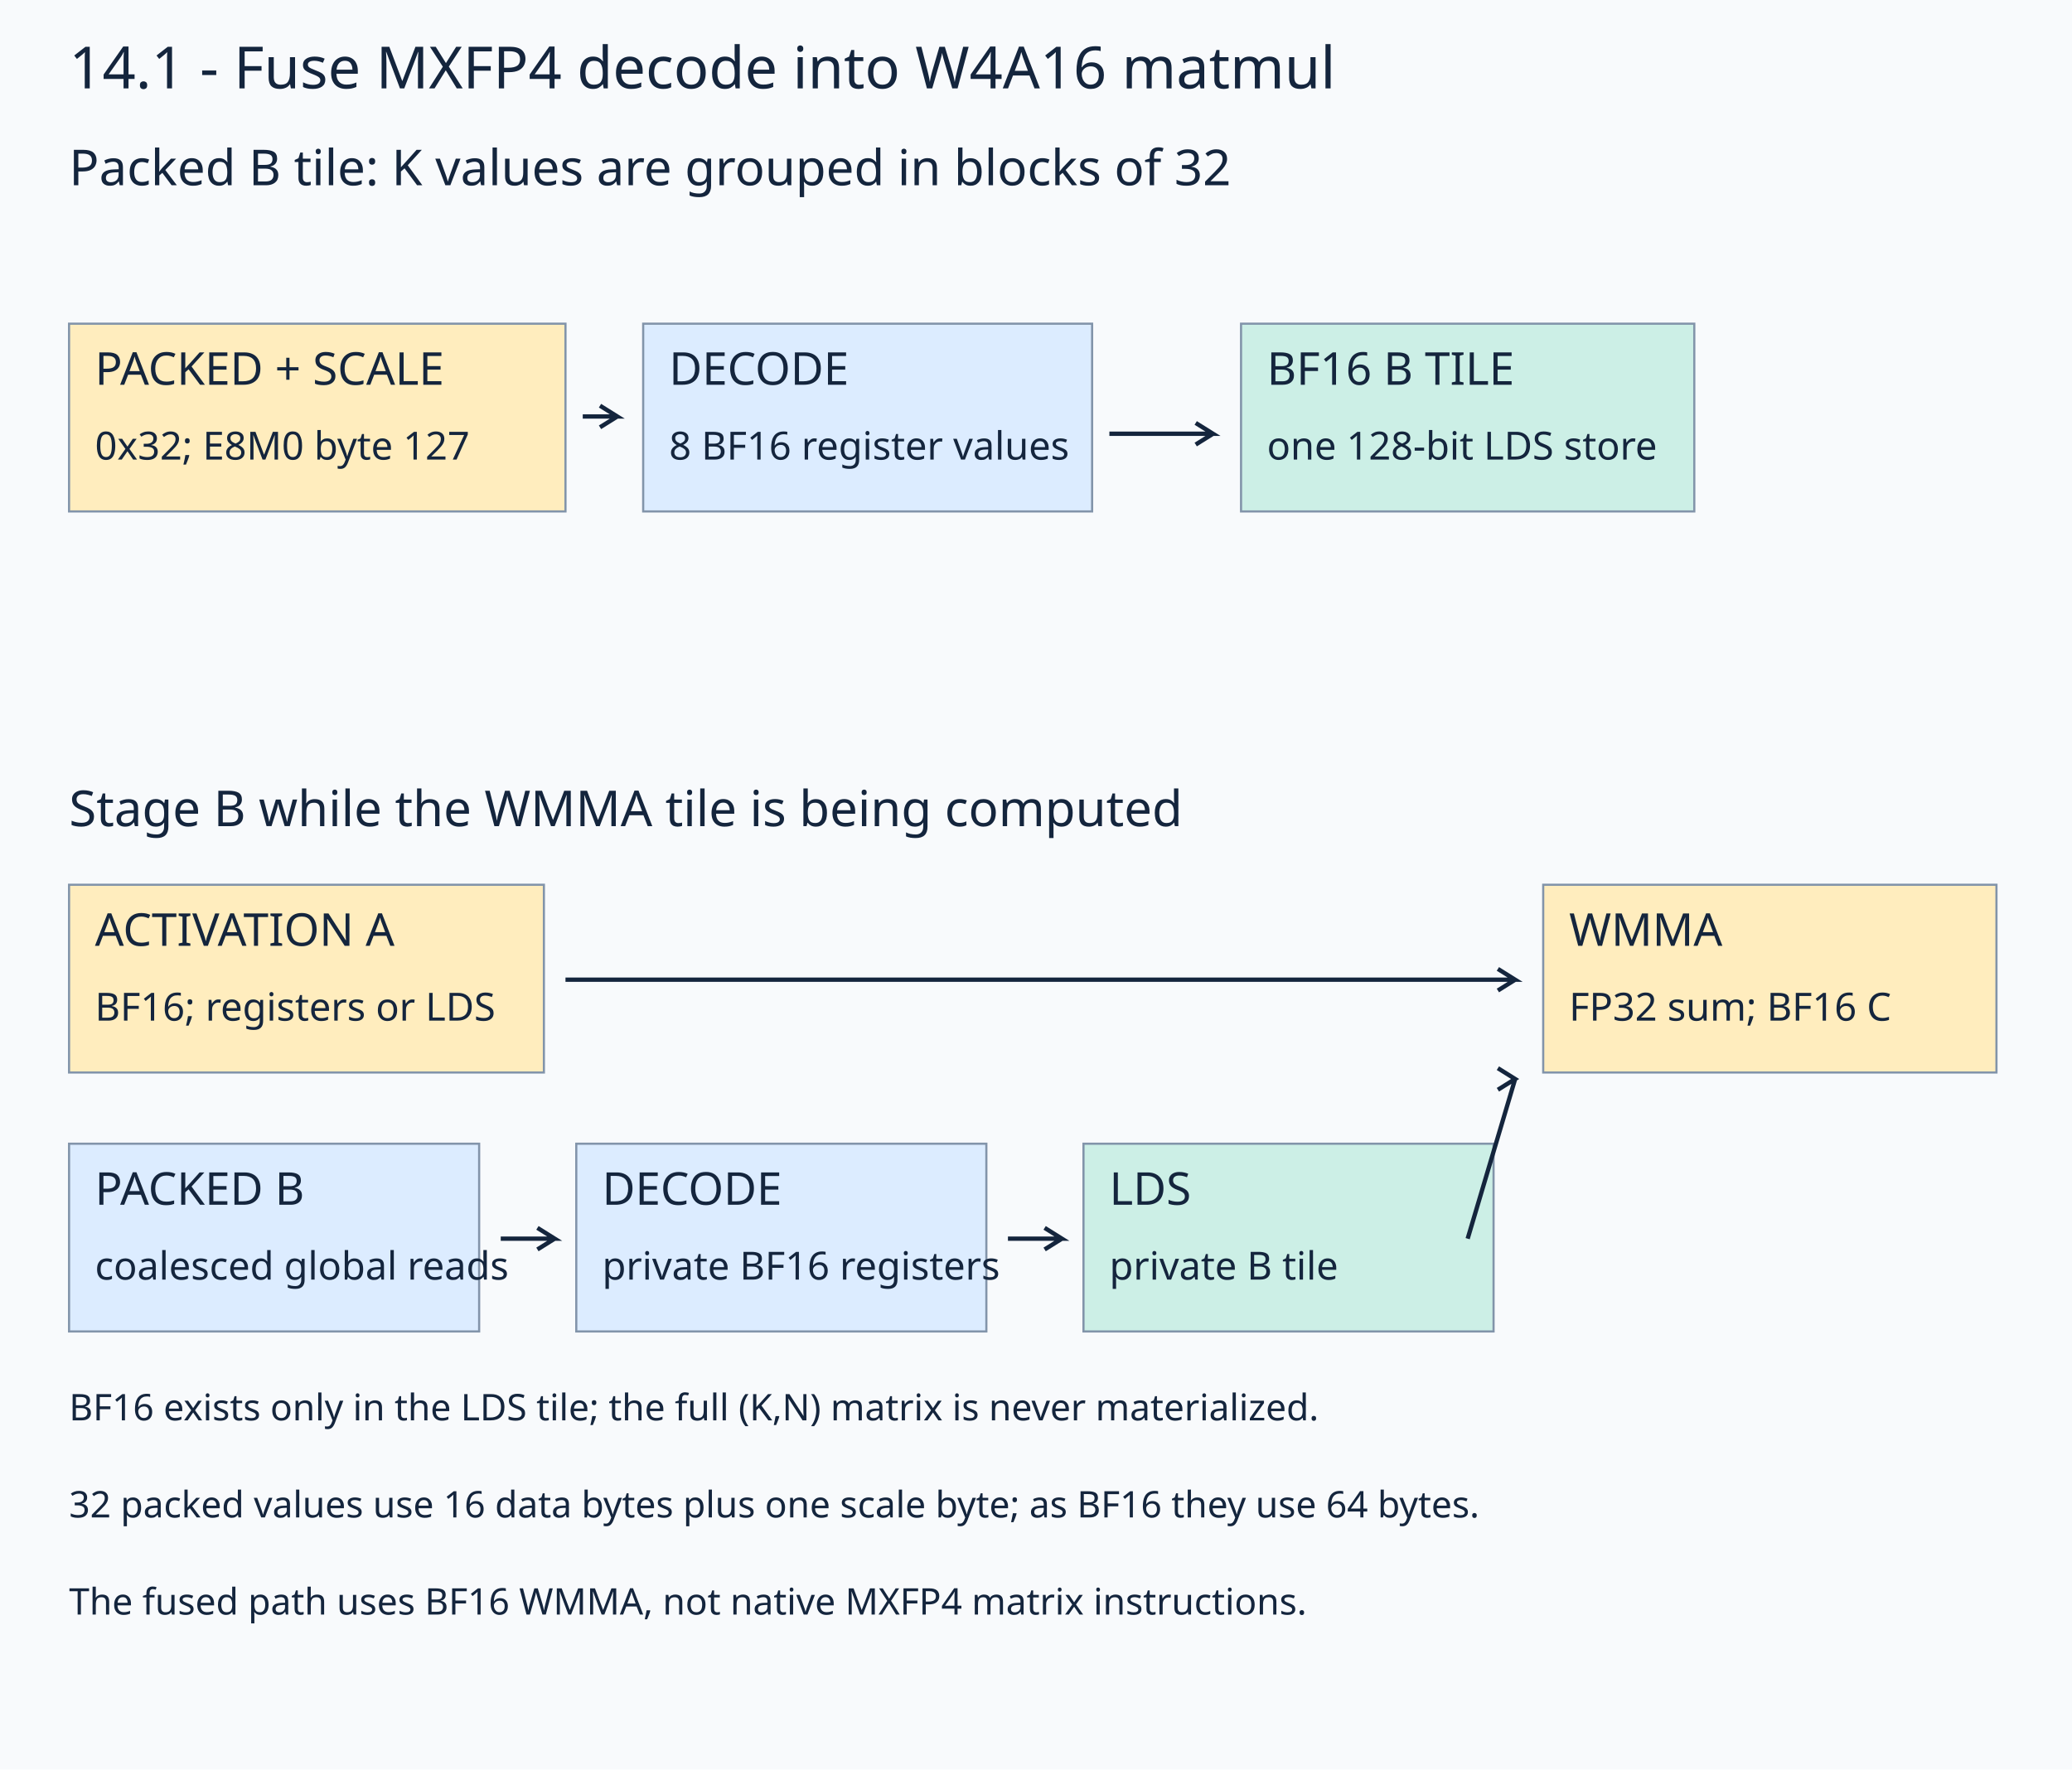
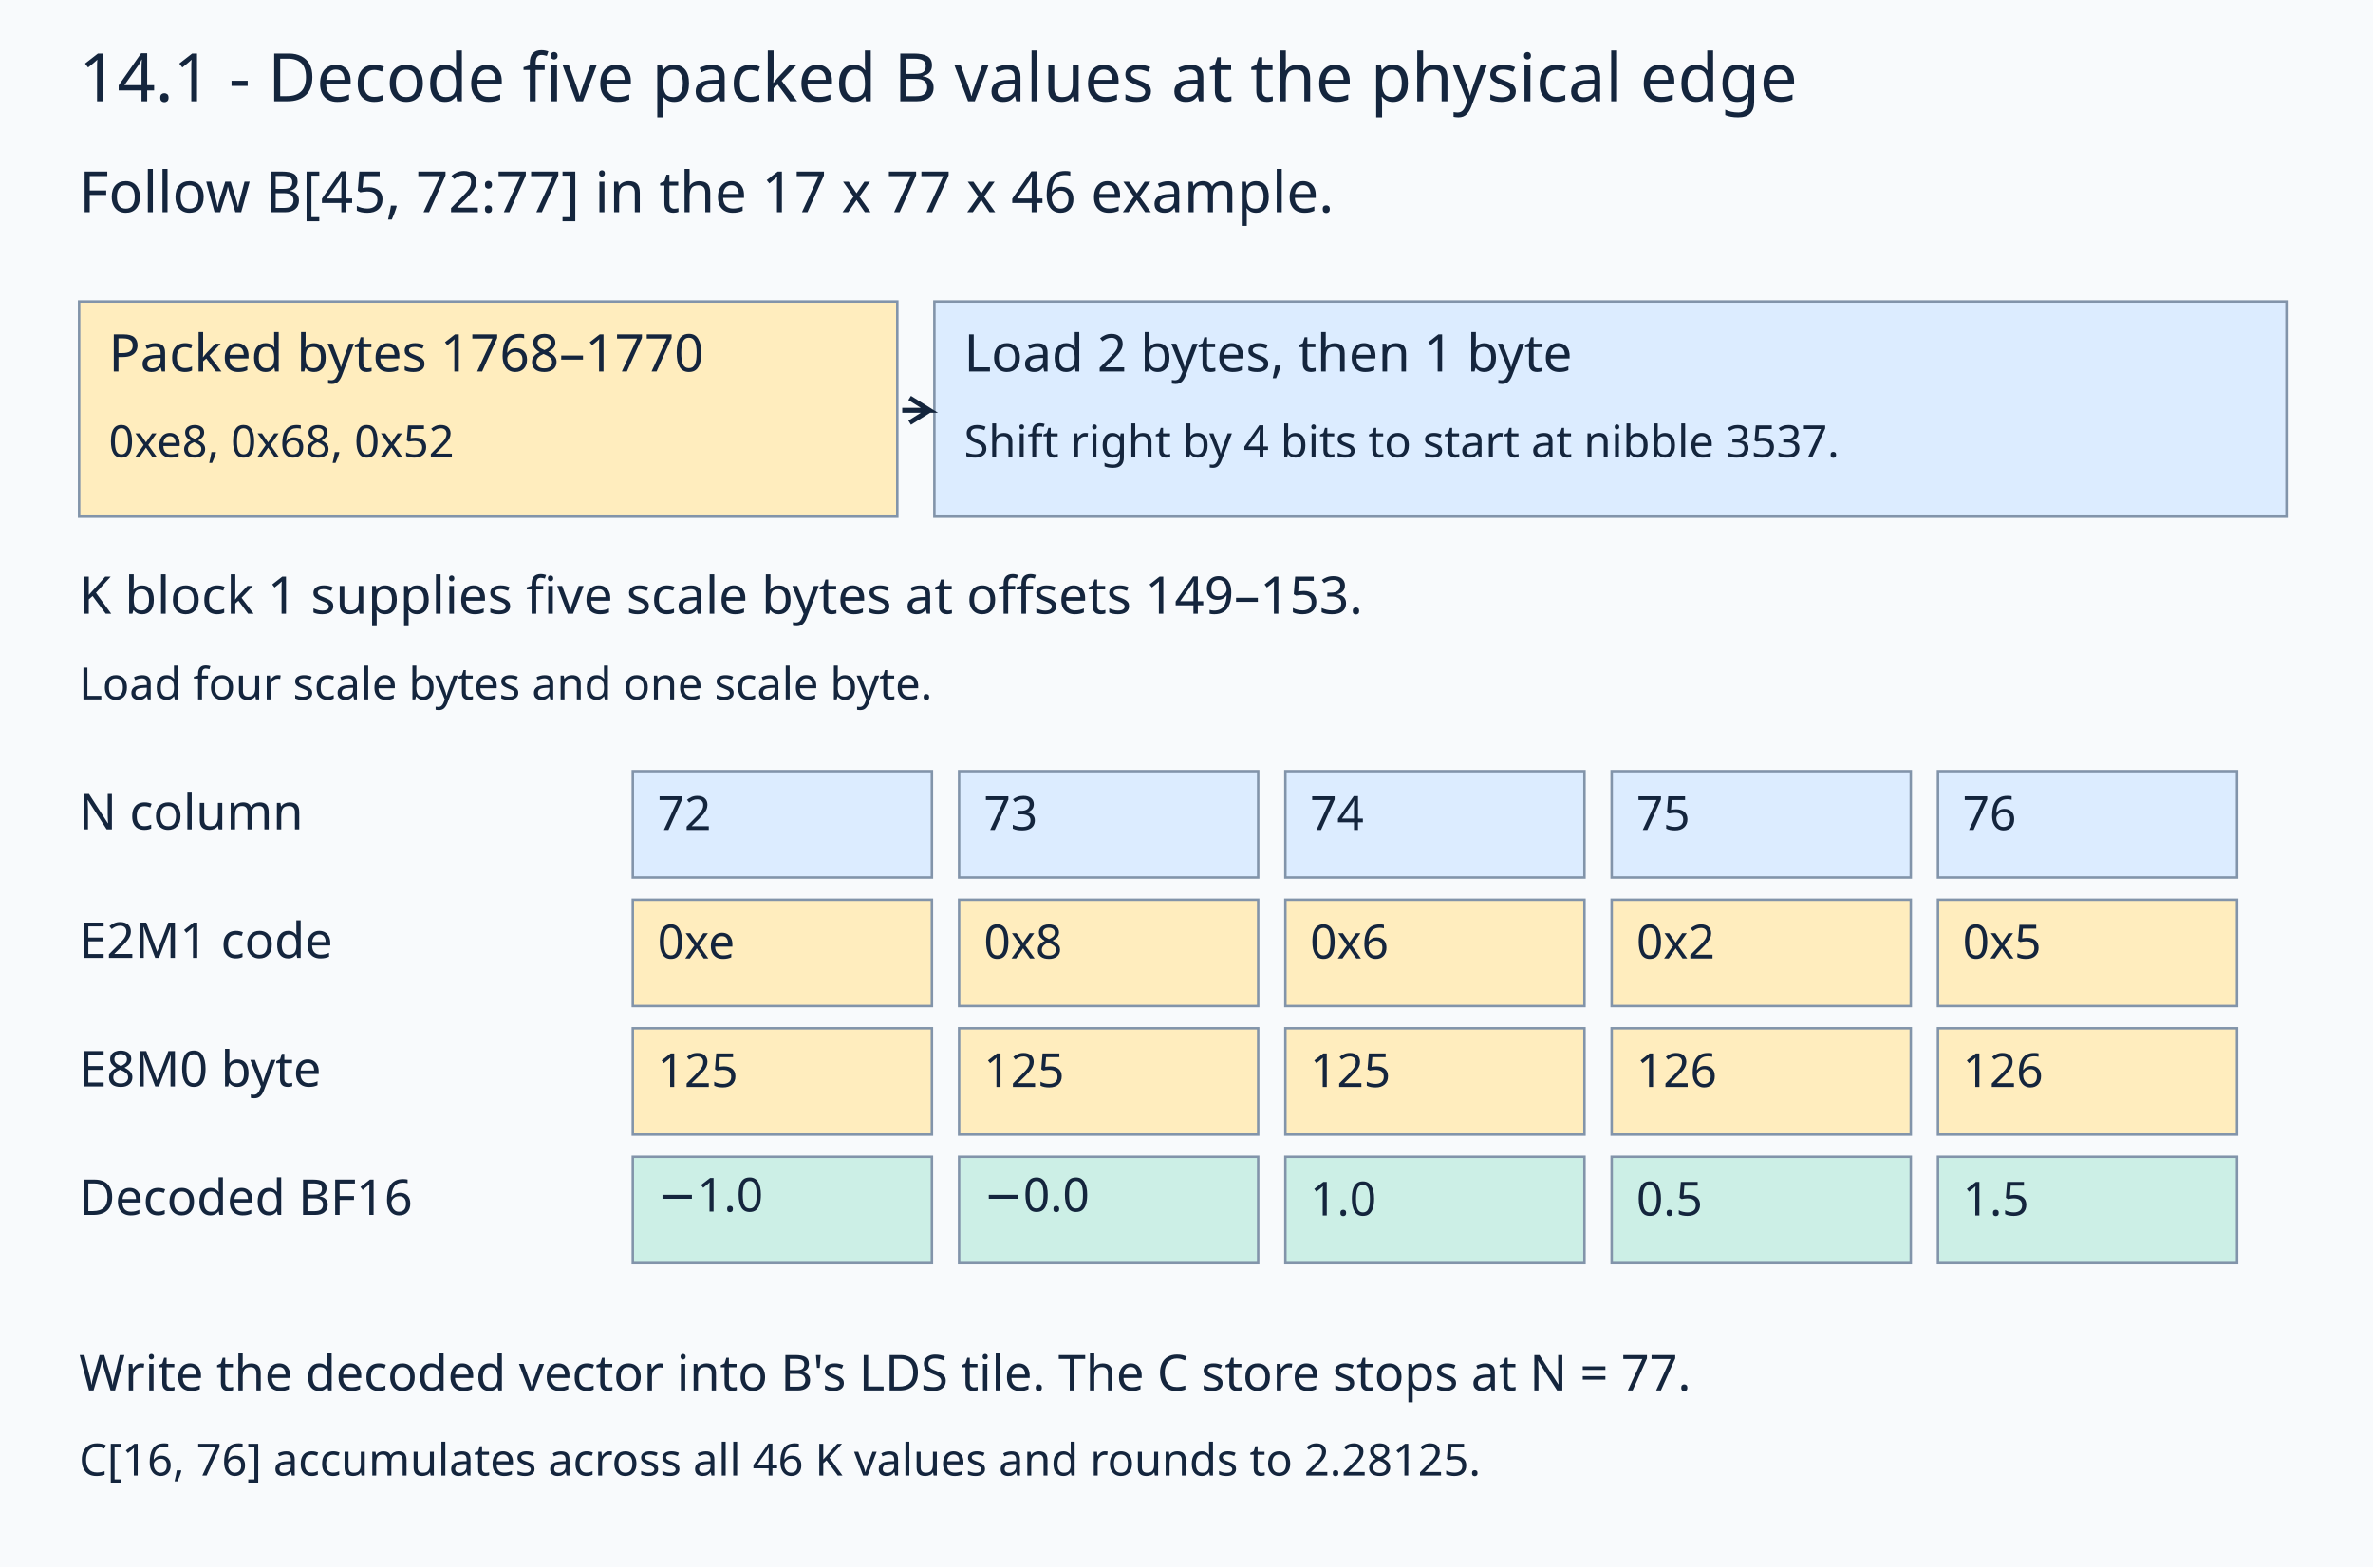
- <svg xmlns="http://www.w3.org/2000/svg" width="960" height="820" viewBox="0 0 960 820" role="img" aria-labelledby="title desc">
+ <svg xmlns="http://www.w3.org/2000/svg" width="960" height="634" viewBox="0 0 960 634" role="img" aria-labelledby="title desc">
  <rect width="100%" height="100%" fill="#f8fafc" />
-   <text x="32" y="20" dominant-baseline="text-before-edge" font-family="Noto Sans, sans-serif" font-size="27" fill="#14253d">14.1 - Fuse MXFP4 decode into W4A16 matmul</text>
-   <text x="32" y="68" dominant-baseline="text-before-edge" font-family="Noto Sans, sans-serif" font-size="23" fill="#14253d">Packed B tile: K values are grouped in blocks of 32</text>
-   <rect x="32" y="150" width="230" height="87" fill="#ffedbe" stroke="#8294aa" />
-   <text x="44" y="162" dominant-baseline="text-before-edge" font-family="Noto Sans, sans-serif" font-size="21" fill="#14253d">PACKED + SCALE</text>
-   <text x="44" y="199" dominant-baseline="text-before-edge" font-family="Noto Sans, sans-serif" font-size="18" fill="#14253d">0x32; E8M0 byte 127</text>
-   <polyline points="270,193 286,193 278,188 286,193 278,198" fill="none" stroke="#14253d" stroke-width="2" />
-   <rect x="298" y="150" width="208" height="87" fill="#dcecff" stroke="#8294aa" />
-   <text x="310" y="162" dominant-baseline="text-before-edge" font-family="Noto Sans, sans-serif" font-size="21" fill="#14253d">DECODE</text>
-   <text x="310" y="199" dominant-baseline="text-before-edge" font-family="Noto Sans, sans-serif" font-size="18" fill="#14253d">8 BF16 register values</text>
-   <polyline points="514,201 562,201 554,196 562,201 554,206" fill="none" stroke="#14253d" stroke-width="2" />
-   <rect x="575" y="150" width="210" height="87" fill="#ccefe6" stroke="#8294aa" />
-   <text x="587" y="162" dominant-baseline="text-before-edge" font-family="Noto Sans, sans-serif" font-size="21" fill="#14253d">BF16 B TILE</text>
-   <text x="587" y="199" dominant-baseline="text-before-edge" font-family="Noto Sans, sans-serif" font-size="18" fill="#14253d">one 128-bit LDS store</text>
-   <text x="32" y="365" dominant-baseline="text-before-edge" font-family="Noto Sans, sans-serif" font-size="23" fill="#14253d">Stage B while the WMMA tile is being computed</text>
-   <rect x="32" y="410" width="220" height="87" fill="#ffedbe" stroke="#8294aa" />
-   <text x="44" y="422" dominant-baseline="text-before-edge" font-family="Noto Sans, sans-serif" font-size="21" fill="#14253d">ACTIVATION A</text>
-   <text x="44" y="459" dominant-baseline="text-before-edge" font-family="Noto Sans, sans-serif" font-size="18" fill="#14253d">BF16; registers or LDS</text>
-   <polyline points="262,454 702,454 694,449 702,454 694,459" fill="none" stroke="#14253d" stroke-width="2" />
-   <rect x="32" y="530" width="190" height="87" fill="#dcecff" stroke="#8294aa" />
-   <text x="44" y="542" dominant-baseline="text-before-edge" font-family="Noto Sans, sans-serif" font-size="21" fill="#14253d">PACKED B</text>
-   <text x="44" y="579" dominant-baseline="text-before-edge" font-family="Noto Sans, sans-serif" font-size="18" fill="#14253d">coalesced global reads</text>
-   <rect x="267" y="530" width="190" height="87" fill="#dcecff" stroke="#8294aa" />
-   <text x="279" y="542" dominant-baseline="text-before-edge" font-family="Noto Sans, sans-serif" font-size="21" fill="#14253d">DECODE</text>
-   <text x="279" y="579" dominant-baseline="text-before-edge" font-family="Noto Sans, sans-serif" font-size="18" fill="#14253d">private BF16 registers</text>
-   <rect x="502" y="530" width="190" height="87" fill="#ccefe6" stroke="#8294aa" />
-   <text x="514" y="542" dominant-baseline="text-before-edge" font-family="Noto Sans, sans-serif" font-size="21" fill="#14253d">LDS</text>
-   <text x="514" y="579" dominant-baseline="text-before-edge" font-family="Noto Sans, sans-serif" font-size="18" fill="#14253d">private B tile</text>
-   <polyline points="232,574 257,574 249,569 257,574 249,579" fill="none" stroke="#14253d" stroke-width="2" />
-   <polyline points="467,574 492,574 484,569 492,574 484,579" fill="none" stroke="#14253d" stroke-width="2" />
-   <polyline points="680,574 702,500 694,495 702,500 694,505" fill="none" stroke="#14253d" stroke-width="2" />
-   <rect x="715" y="410" width="210" height="87" fill="#ffedbe" stroke="#8294aa" />
-   <text x="727" y="422" dominant-baseline="text-before-edge" font-family="Noto Sans, sans-serif" font-size="21" fill="#14253d">WMMA</text>
-   <text x="727" y="459" dominant-baseline="text-before-edge" font-family="Noto Sans, sans-serif" font-size="18" fill="#14253d">FP32 sum; BF16 C</text>
-   <text x="32" y="645" dominant-baseline="text-before-edge" font-family="Noto Sans, sans-serif" font-size="17" fill="#14253d">BF16 exists only in the LDS tile; the full (K,N) matrix is never materialized.</text>
-   <text x="32" y="690" dominant-baseline="text-before-edge" font-family="Noto Sans, sans-serif" font-size="17" fill="#14253d">32 packed values use 16 data bytes plus one scale byte; as BF16 they use 64 bytes.</text>
-   <text x="32" y="735" dominant-baseline="text-before-edge" font-family="Noto Sans, sans-serif" font-size="17" fill="#14253d">The fused path uses BF16 WMMA, not native MXFP4 matrix instructions.</text>
+   <text x="32" y="20" dominant-baseline="text-before-edge" font-family="Noto Sans, sans-serif" font-size="27" fill="#14253d">14.1 - Decode five packed B values at the physical edge</text>
+   <text x="32" y="68" dominant-baseline="text-before-edge" font-family="Noto Sans, sans-serif" font-size="23" fill="#14253d">Follow B[45, 72:77] in the 17 x 77 x 46 example.</text>
+   <rect x="32" y="122" width="331" height="87" fill="#ffedbe" stroke="#8294aa" />
+   <text x="44" y="134" dominant-baseline="text-before-edge" font-family="Noto Sans, sans-serif" font-size="21" fill="#14253d">Packed bytes 1768–1770</text>
+   <text x="44" y="171" dominant-baseline="text-before-edge" font-family="Noto Sans, sans-serif" font-size="18" fill="#14253d">0xe8, 0x68, 0x52</text>
+   <rect x="378" y="122" width="547" height="87" fill="#dcecff" stroke="#8294aa" />
+   <text x="390" y="134" dominant-baseline="text-before-edge" font-family="Noto Sans, sans-serif" font-size="21" fill="#14253d">Load 2 bytes, then 1 byte</text>
+   <text x="390" y="171" dominant-baseline="text-before-edge" font-family="Noto Sans, sans-serif" font-size="18" fill="#14253d">Shift right by 4 bits to start at nibble 3537.</text>
+   <polyline points="365,166 376,166 368,161 376,166 368,171" fill="none" stroke="#14253d" stroke-width="2" />
+   <text x="32" y="232" dominant-baseline="text-before-edge" font-family="Noto Sans, sans-serif" font-size="21" fill="#14253d">K block 1 supplies five scale bytes at offsets 149–153.</text>
+   <text x="32" y="269" dominant-baseline="text-before-edge" font-family="Noto Sans, sans-serif" font-size="18" fill="#14253d">Load four scale bytes and one scale byte.</text>
+   <text x="32" y="320" dominant-baseline="text-before-edge" font-family="Noto Sans, sans-serif" font-size="20" fill="#14253d">N column</text>
+   <rect x="256" y="312" width="121" height="43" fill="#dcecff" stroke="#8294aa" />
+   <text x="266" y="321" dominant-baseline="text-before-edge" font-family="Noto Sans, sans-serif" font-size="19" fill="#14253d">72</text>
+   <rect x="388" y="312" width="121" height="43" fill="#dcecff" stroke="#8294aa" />
+   <text x="398" y="321" dominant-baseline="text-before-edge" font-family="Noto Sans, sans-serif" font-size="19" fill="#14253d">73</text>
+   <rect x="520" y="312" width="121" height="43" fill="#dcecff" stroke="#8294aa" />
+   <text x="530" y="321" dominant-baseline="text-before-edge" font-family="Noto Sans, sans-serif" font-size="19" fill="#14253d">74</text>
+   <rect x="652" y="312" width="121" height="43" fill="#dcecff" stroke="#8294aa" />
+   <text x="662" y="321" dominant-baseline="text-before-edge" font-family="Noto Sans, sans-serif" font-size="19" fill="#14253d">75</text>
+   <rect x="784" y="312" width="121" height="43" fill="#dcecff" stroke="#8294aa" />
+   <text x="794" y="321" dominant-baseline="text-before-edge" font-family="Noto Sans, sans-serif" font-size="19" fill="#14253d">76</text>
+   <text x="32" y="372" dominant-baseline="text-before-edge" font-family="Noto Sans, sans-serif" font-size="20" fill="#14253d">E2M1 code</text>
+   <rect x="256" y="364" width="121" height="43" fill="#ffedbe" stroke="#8294aa" />
+   <text x="266" y="373" dominant-baseline="text-before-edge" font-family="Noto Sans, sans-serif" font-size="19" fill="#14253d">0xe</text>
+   <rect x="388" y="364" width="121" height="43" fill="#ffedbe" stroke="#8294aa" />
+   <text x="398" y="373" dominant-baseline="text-before-edge" font-family="Noto Sans, sans-serif" font-size="19" fill="#14253d">0x8</text>
+   <rect x="520" y="364" width="121" height="43" fill="#ffedbe" stroke="#8294aa" />
+   <text x="530" y="373" dominant-baseline="text-before-edge" font-family="Noto Sans, sans-serif" font-size="19" fill="#14253d">0x6</text>
+   <rect x="652" y="364" width="121" height="43" fill="#ffedbe" stroke="#8294aa" />
+   <text x="662" y="373" dominant-baseline="text-before-edge" font-family="Noto Sans, sans-serif" font-size="19" fill="#14253d">0x2</text>
+   <rect x="784" y="364" width="121" height="43" fill="#ffedbe" stroke="#8294aa" />
+   <text x="794" y="373" dominant-baseline="text-before-edge" font-family="Noto Sans, sans-serif" font-size="19" fill="#14253d">0x5</text>
+   <text x="32" y="424" dominant-baseline="text-before-edge" font-family="Noto Sans, sans-serif" font-size="20" fill="#14253d">E8M0 byte</text>
+   <rect x="256" y="416" width="121" height="43" fill="#ffedbe" stroke="#8294aa" />
+   <text x="266" y="425" dominant-baseline="text-before-edge" font-family="Noto Sans, sans-serif" font-size="19" fill="#14253d">125</text>
+   <rect x="388" y="416" width="121" height="43" fill="#ffedbe" stroke="#8294aa" />
+   <text x="398" y="425" dominant-baseline="text-before-edge" font-family="Noto Sans, sans-serif" font-size="19" fill="#14253d">125</text>
+   <rect x="520" y="416" width="121" height="43" fill="#ffedbe" stroke="#8294aa" />
+   <text x="530" y="425" dominant-baseline="text-before-edge" font-family="Noto Sans, sans-serif" font-size="19" fill="#14253d">125</text>
+   <rect x="652" y="416" width="121" height="43" fill="#ffedbe" stroke="#8294aa" />
+   <text x="662" y="425" dominant-baseline="text-before-edge" font-family="Noto Sans, sans-serif" font-size="19" fill="#14253d">126</text>
+   <rect x="784" y="416" width="121" height="43" fill="#ffedbe" stroke="#8294aa" />
+   <text x="794" y="425" dominant-baseline="text-before-edge" font-family="Noto Sans, sans-serif" font-size="19" fill="#14253d">126</text>
+   <text x="32" y="476" dominant-baseline="text-before-edge" font-family="Noto Sans, sans-serif" font-size="20" fill="#14253d">Decoded BF16</text>
+   <rect x="256" y="468" width="121" height="43" fill="#ccefe6" stroke="#8294aa" />
+   <text x="266" y="477" dominant-baseline="text-before-edge" font-family="Noto Sans, sans-serif" font-size="19" fill="#14253d">−1.0</text>
+   <rect x="388" y="468" width="121" height="43" fill="#ccefe6" stroke="#8294aa" />
+   <text x="398" y="477" dominant-baseline="text-before-edge" font-family="Noto Sans, sans-serif" font-size="19" fill="#14253d">−0.0</text>
+   <rect x="520" y="468" width="121" height="43" fill="#ccefe6" stroke="#8294aa" />
+   <text x="530" y="477" dominant-baseline="text-before-edge" font-family="Noto Sans, sans-serif" font-size="19" fill="#14253d">1.0</text>
+   <rect x="652" y="468" width="121" height="43" fill="#ccefe6" stroke="#8294aa" />
+   <text x="662" y="477" dominant-baseline="text-before-edge" font-family="Noto Sans, sans-serif" font-size="19" fill="#14253d">0.5</text>
+   <rect x="784" y="468" width="121" height="43" fill="#ccefe6" stroke="#8294aa" />
+   <text x="794" y="477" dominant-baseline="text-before-edge" font-family="Noto Sans, sans-serif" font-size="19" fill="#14253d">1.5</text>
+   <text x="32" y="547" dominant-baseline="text-before-edge" font-family="Noto Sans, sans-serif" font-size="20" fill="#14253d">Write the decoded vector into B's LDS tile. The C store stops at N = 77.</text>
+   <text x="32" y="583" dominant-baseline="text-before-edge" font-family="Noto Sans, sans-serif" font-size="18" fill="#14253d">C[16, 76] accumulates across all 46 K values and rounds to 2.28125.</text>
</svg>
